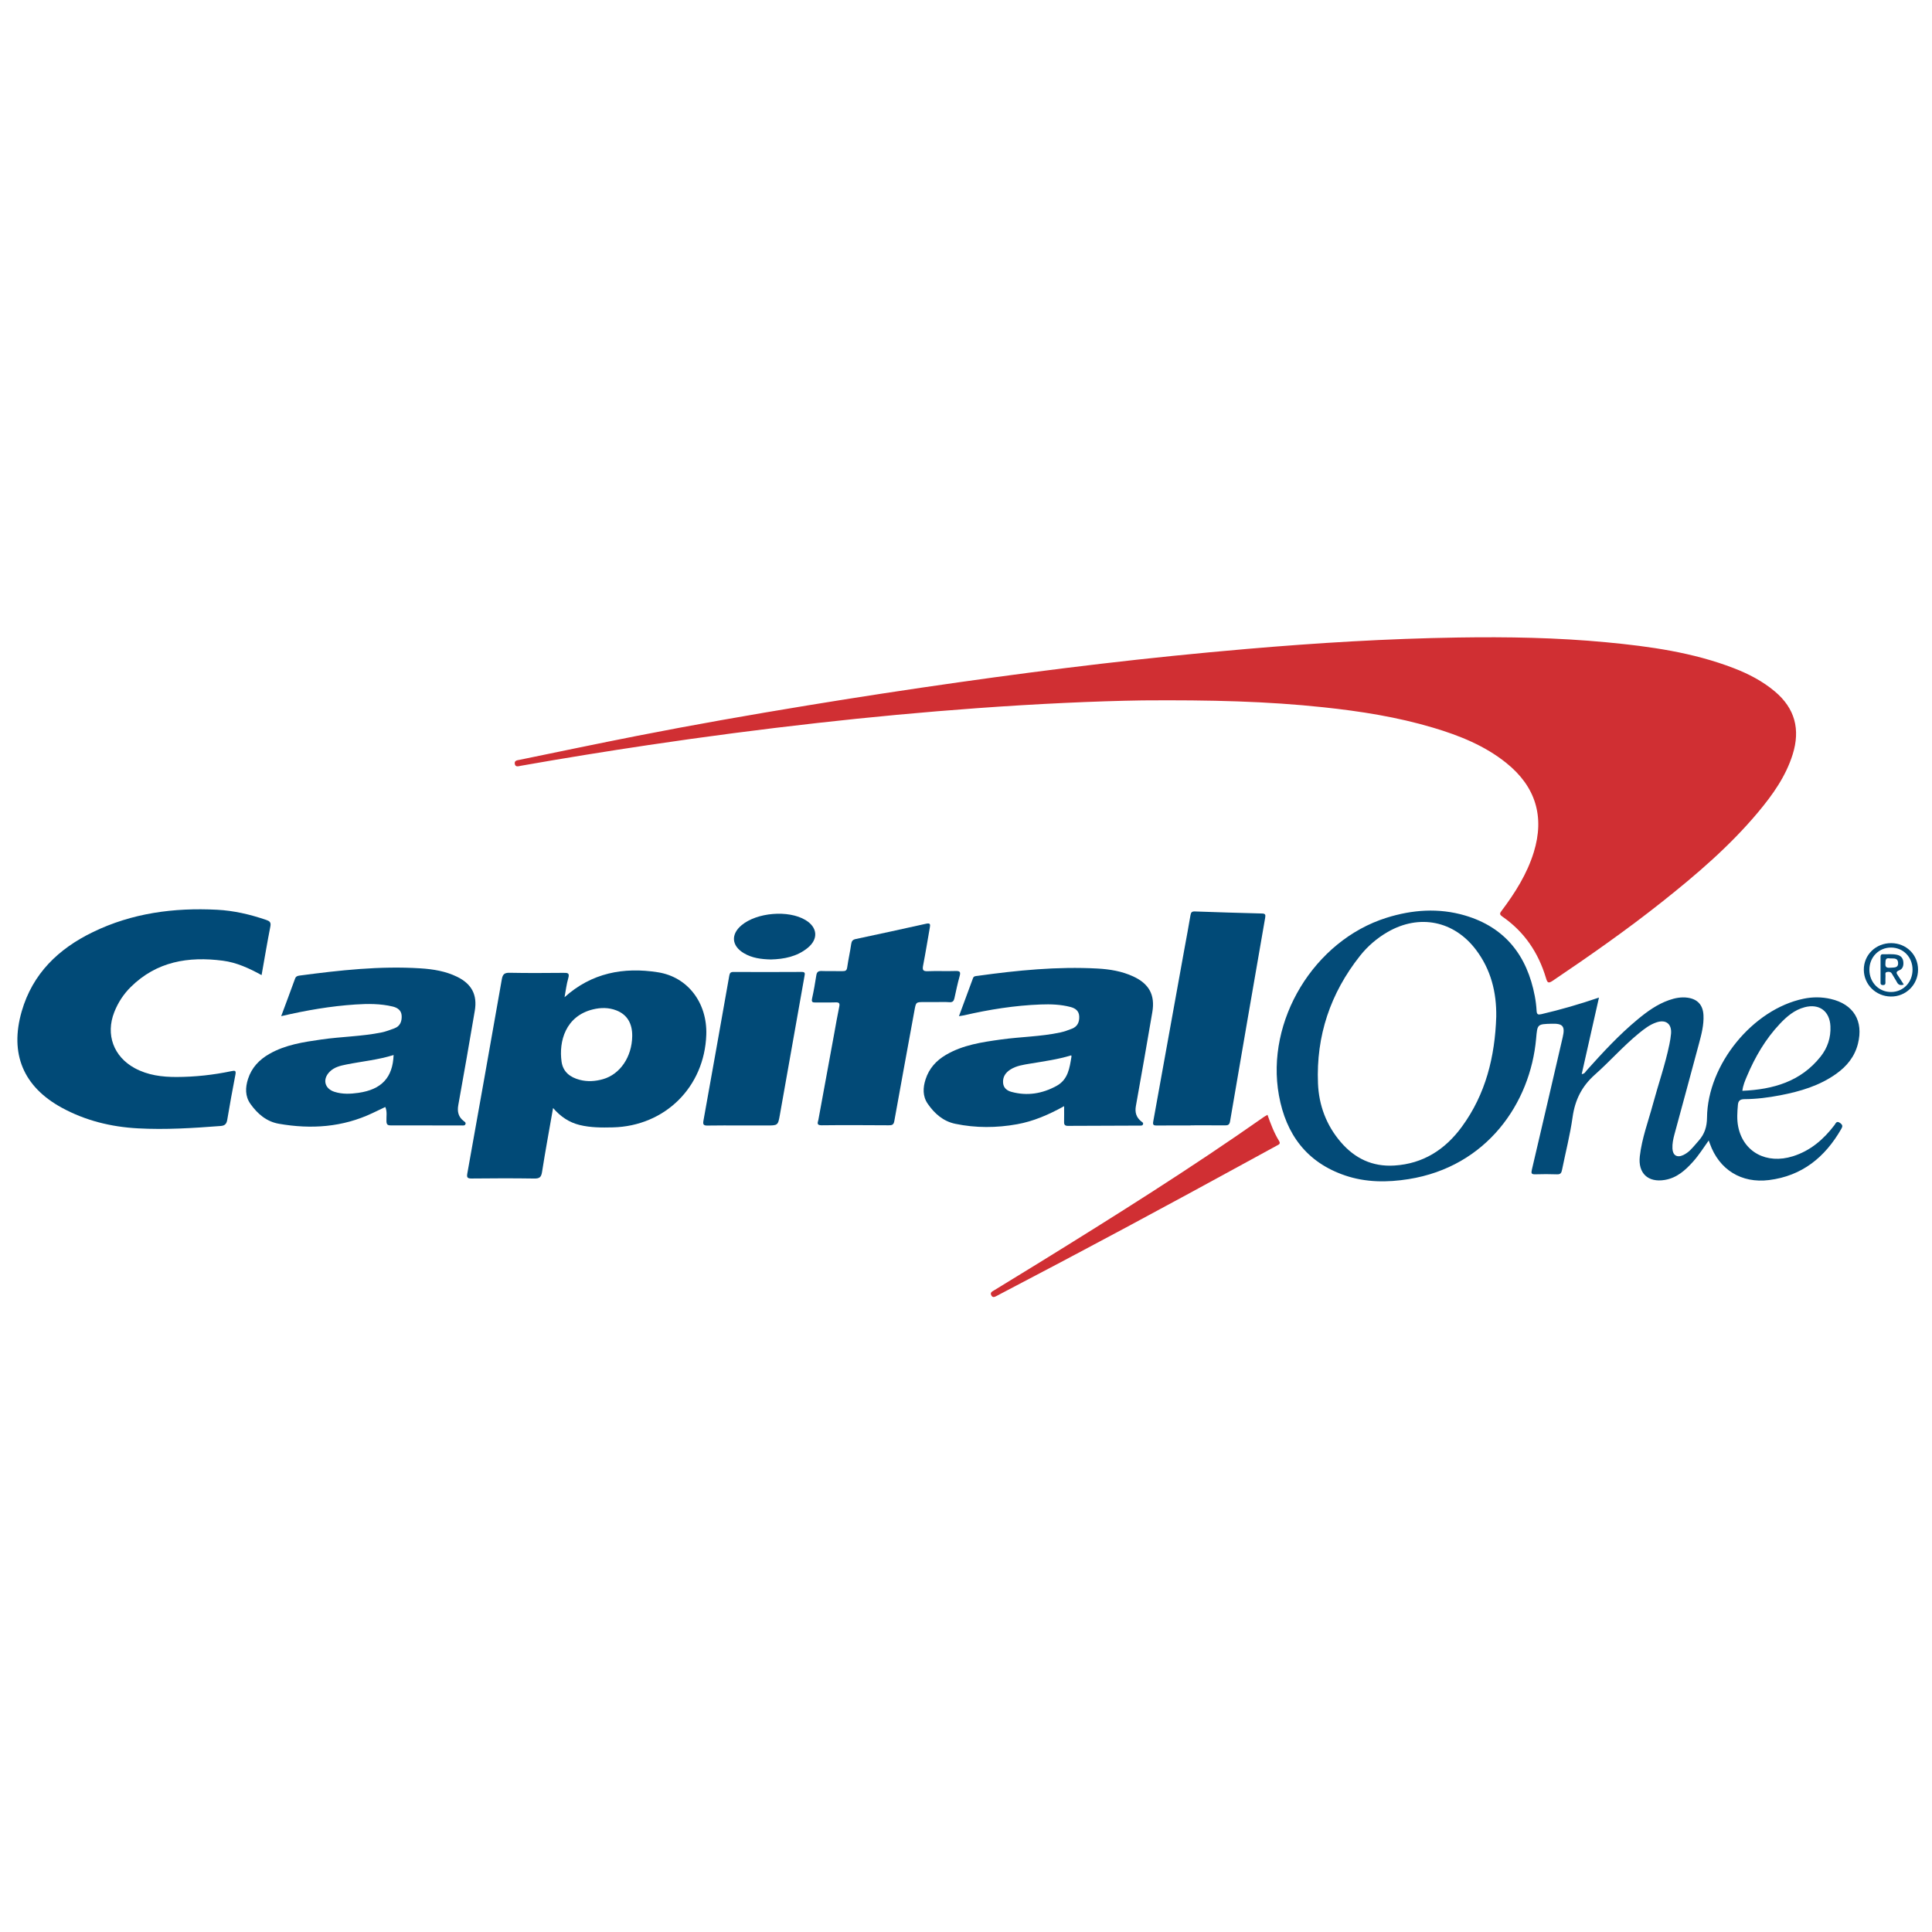
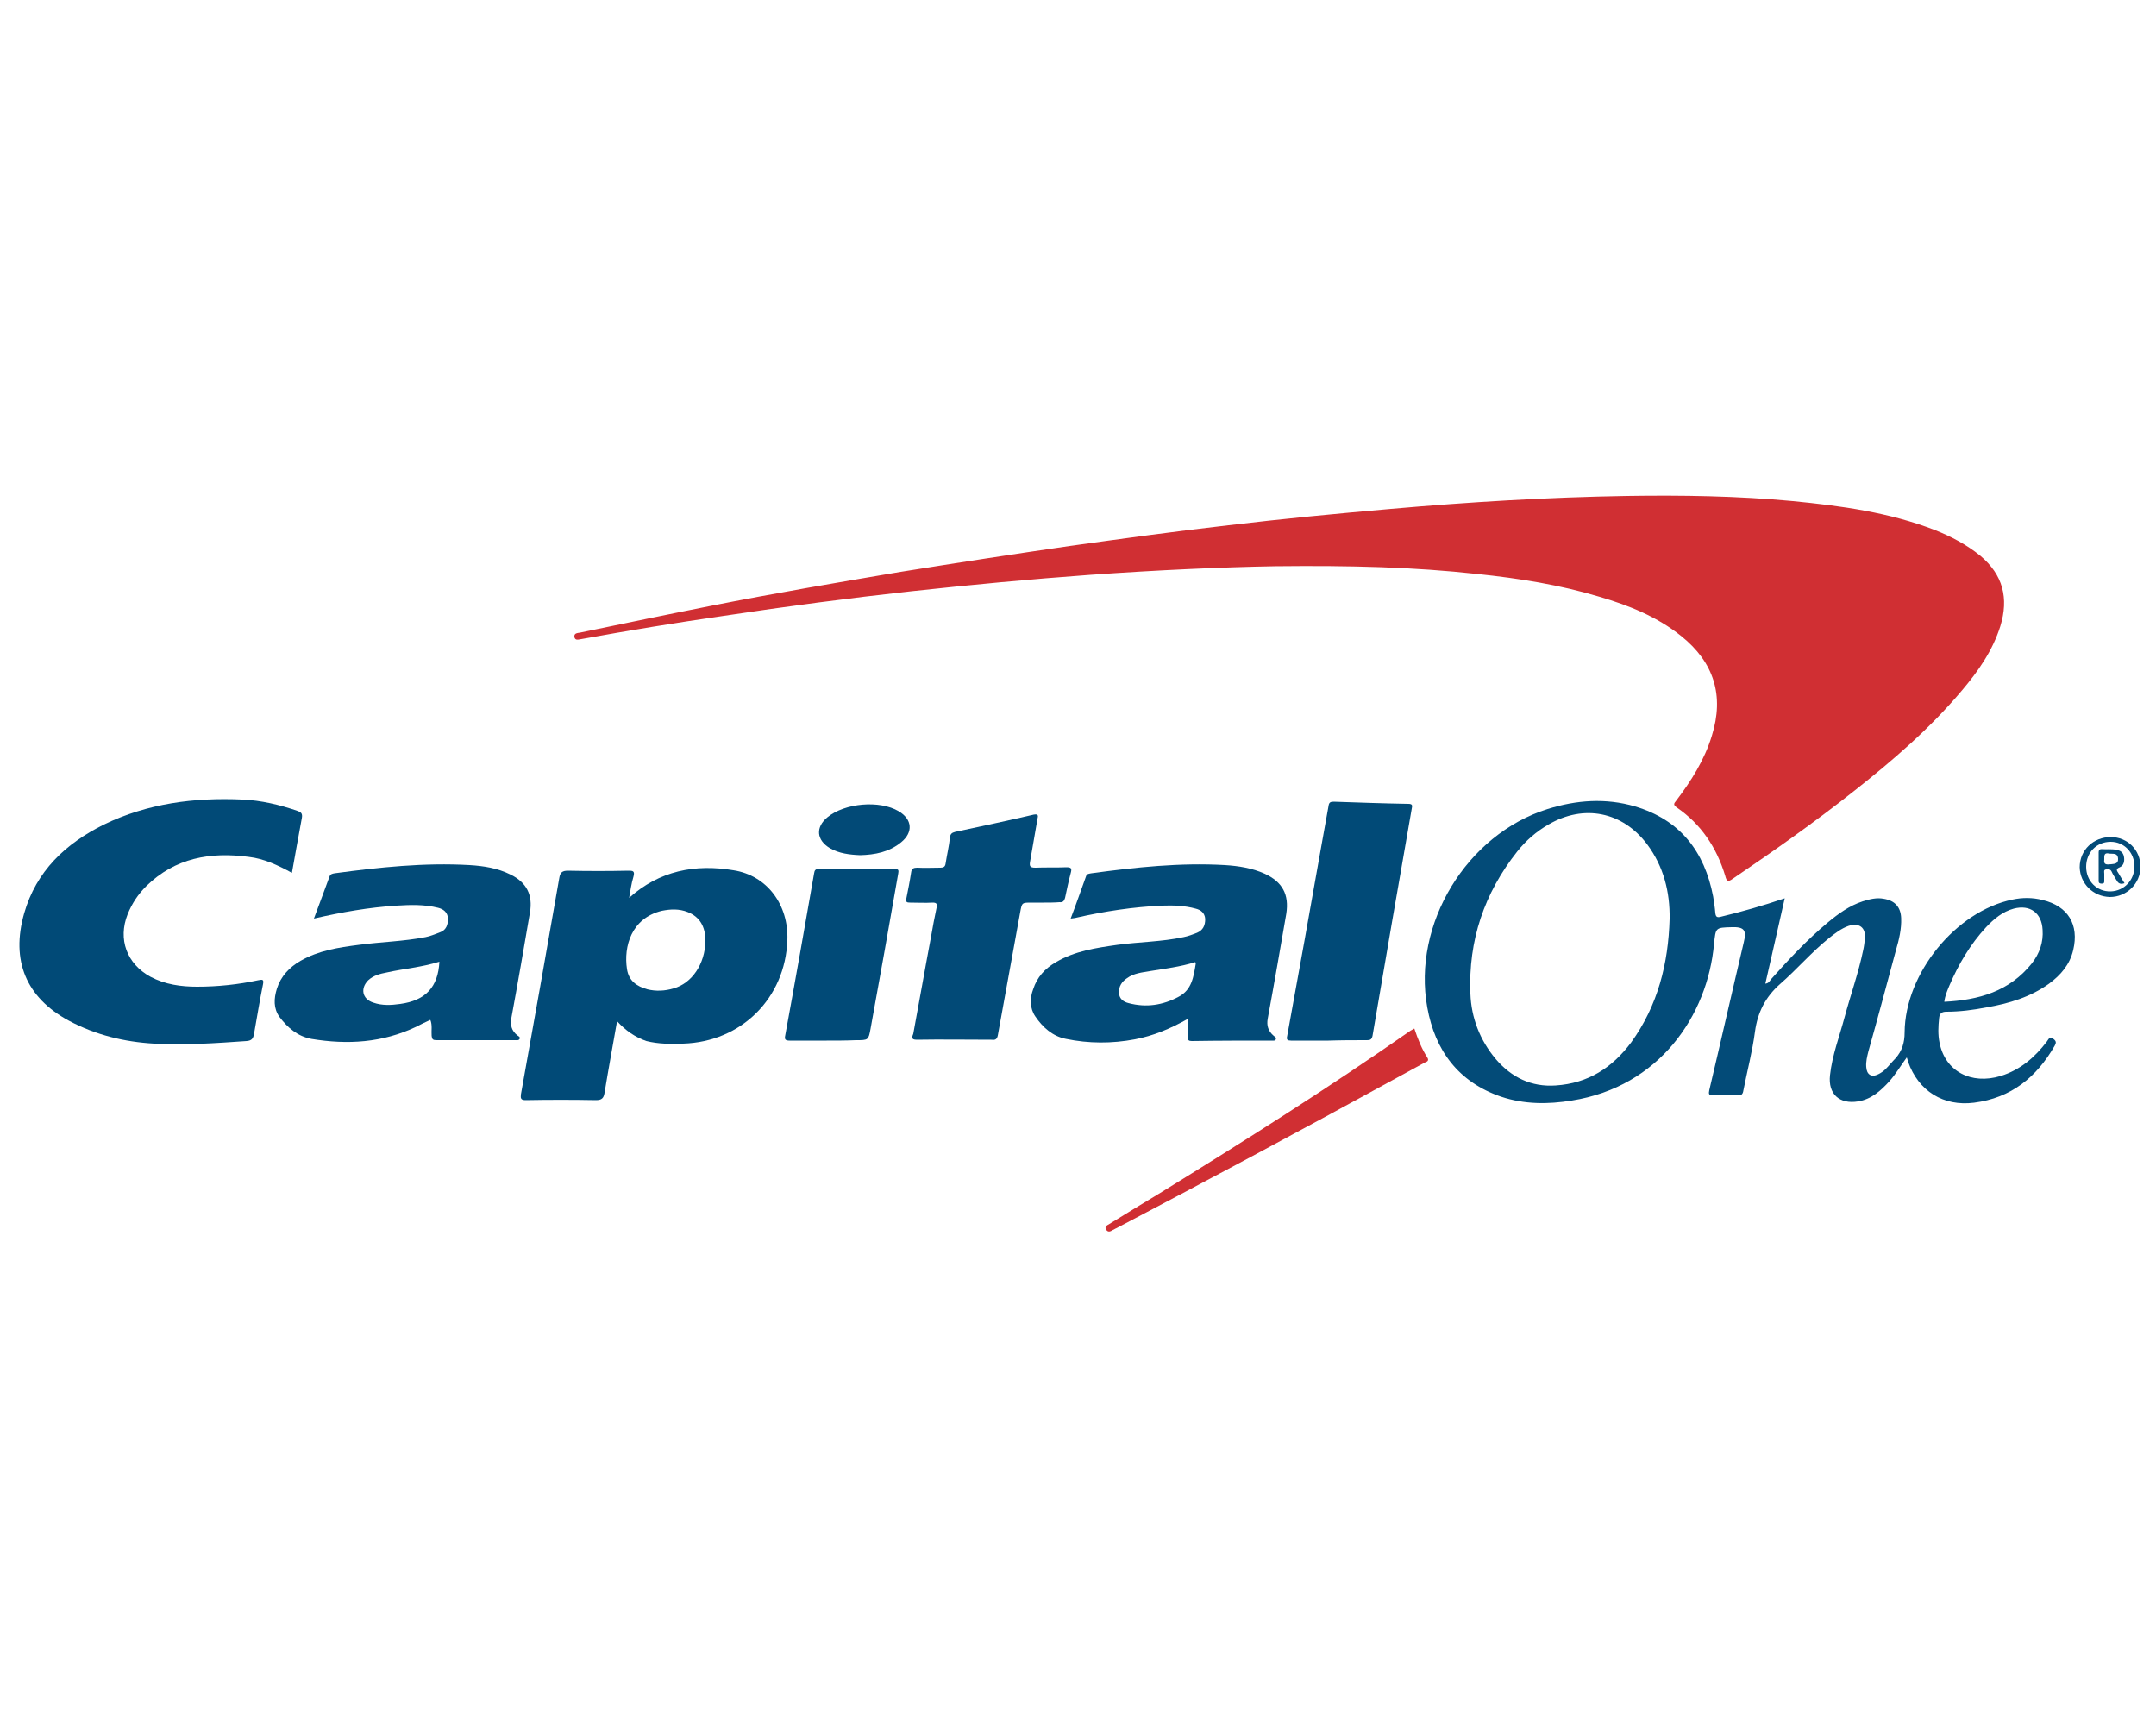
- <svg xmlns="http://www.w3.org/2000/svg" version="1.1" id="Layer_1" x="0px" y="0px" width="500px" height="500px" viewBox="0 0 500 500" style="enable-background:new 0 0 500 500;" xml:space="preserve">
+ <svg xmlns="http://www.w3.org/2000/svg" version="1.1" id="Layer_1" x="0px" y="0px" viewBox="0 0 500 400" style="enable-background:new 0 0 500 400;" xml:space="preserve">
+   <style type="text/css">
+ 	.st0{fill-rule:evenodd;clip-rule:evenodd;fill:#D02F33;}
+ 	.st1{fill-rule:evenodd;clip-rule:evenodd;fill:#034B78;}
+ 	.st2{fill-rule:evenodd;clip-rule:evenodd;fill:#014A77;}
+ 	.st3{fill-rule:evenodd;clip-rule:evenodd;fill:#024A77;}
+ </style>
  <g>
-     <path style="fill-rule:evenodd;clip-rule:evenodd;fill:#D02F33;" d="M295.689,181.263c-12.137,0.181-27.514,0.895-42.876,2.014   c-13.824,1.006-27.621,2.296-41.392,3.844c-14.527,1.632-29.022,3.524-43.483,5.68c-11.069,1.65-22.114,3.434-33.134,5.38   c-0.656,0.116-1.438,0.442-1.585-0.542c-0.128-0.851,0.715-0.889,1.279-1.004c10.105-2.077,20.204-4.193,30.326-6.184   c14.638-2.878,29.332-5.45,44.052-7.87c13.06-2.147,26.142-4.146,39.247-6.004c12.248-1.736,24.512-3.351,36.797-4.792   c12.542-1.473,25.106-2.749,37.691-3.833c18.2-1.568,36.425-2.675,54.692-2.963c12.846-0.202,25.687,0.021,38.485,1.239   c11.208,1.065,22.337,2.61,32.935,6.701c3.833,1.479,7.444,3.358,10.615,6.024c5.223,4.391,6.617,9.849,4.609,16.273   c-1.774,5.679-5.148,10.419-8.899,14.911c-7.354,8.807-16.025,16.216-24.977,23.315c-9.101,7.218-18.607,13.876-28.235,20.368   c-1.148,0.774-1.384,0.493-1.737-0.694c-1.959-6.579-5.612-12.004-11.31-15.931c-0.832-0.574-0.608-0.904-0.148-1.517   c3.483-4.639,6.562-9.51,8.294-15.106c2.862-9.258,0.469-17.032-7.096-23.11c-5.602-4.501-12.137-7.104-18.926-9.131   c-9.287-2.773-18.819-4.267-28.438-5.291C328.008,181.5,313.491,181.127,295.689,181.263z" />
-     <path style="fill-rule:evenodd;clip-rule:evenodd;fill:#034B78;" d="M442.208,295.154c-1.35,1.9-2.544,3.808-4.045,5.48   c-2.007,2.238-4.184,4.205-7.31,4.731c-4.341,0.73-6.97-1.735-6.472-6.116c0.529-4.65,2.185-9.02,3.396-13.5   c1.398-5.173,3.19-10.237,4.265-15.498c0.184-0.9,0.344-1.812,0.421-2.727c0.213-2.544-1.325-3.749-3.76-2.939   c-1.728,0.574-3.148,1.681-4.536,2.812c-4.051,3.309-7.508,7.256-11.403,10.714c-3.403,3.021-5.154,6.559-5.78,11.009   c-0.646,4.594-1.816,9.112-2.736,13.667c-0.148,0.736-0.378,1.164-1.273,1.129c-1.891-0.074-3.787-0.061-5.679-0.007   c-0.974,0.027-1.062-0.289-0.854-1.173c2.687-11.432,5.336-22.872,7.986-34.312c0.656-2.836,0.059-3.562-2.812-3.484   c-3.801,0.104-3.738,0.109-4.072,3.877c-1.479,16.637-12.726,33.13-33.032,36.345c-5.504,0.872-11.036,0.869-16.388-0.947   c-9.946-3.376-15.317-10.662-17.138-20.73c-3.495-19.326,9.102-40.085,27.86-45.972c6.673-2.094,13.497-2.58,20.256-0.599   c10.439,3.059,16.122,10.425,18.106,20.893c0.238,1.253,0.392,2.53,0.464,3.803c0.053,0.943,0.389,1.051,1.241,0.853   c4.975-1.156,9.871-2.579,14.899-4.292c-1.506,6.676-2.979,13.207-4.467,19.799c0.78-0.052,0.972-0.603,1.292-0.959   c4.169-4.652,8.402-9.238,13.23-13.229c2.449-2.023,5.012-3.879,8.055-4.947c1.562-0.548,3.154-0.862,4.813-0.635   c2.58,0.353,3.99,1.885,4.122,4.512c0.128,2.54-0.521,4.974-1.166,7.39c-2.092,7.841-4.235,15.669-6.354,23.503   c-0.32,1.187-0.568,2.388-0.511,3.629c0.082,1.772,1.19,2.467,2.813,1.688c0.634-0.304,1.242-0.731,1.745-1.223   c0.802-0.783,1.508-1.665,2.253-2.507c1.506-1.702,2.112-3.576,2.137-5.956c0.138-13.746,11.87-28.068,25.002-30.769   c2.329-0.479,4.672-0.479,7.001,0.056c5.925,1.36,8.542,5.693,7.053,11.607c-0.844,3.352-2.883,5.827-5.625,7.779   c-4.342,3.093-9.323,4.556-14.474,5.548c-3.066,0.591-6.164,0.986-9.289,1.004c-1.094,0.006-1.577,0.409-1.67,1.454   c-0.168,1.892-0.302,3.793,0.072,5.661c1.313,6.563,7.319,9.812,14.159,7.663c4.516-1.419,7.926-4.345,10.742-8.049   c0.365-0.48,0.536-1.233,1.479-0.554c0.764,0.551,0.627,0.952,0.255,1.598c-4.192,7.271-10.099,12.094-18.663,13.167   c-7.125,0.894-12.909-2.67-15.312-9.458C442.427,295.715,442.336,295.49,442.208,295.154z M387.227,263.12   c0.094-6.32-1.373-12.168-5.217-17.275c-5.69-7.561-14.69-9.376-22.885-4.645c-2.774,1.602-5.179,3.671-7.162,6.175   c-7.66,9.668-11.368,20.697-10.869,33.016c0.229,5.64,2.153,10.805,5.874,15.153c3.635,4.248,8.197,6.454,13.897,6.095   c7.484-0.472,13.149-4.148,17.459-10.031C384.523,283.145,386.891,273.436,387.227,263.12z M450.923,282.303   c7.972-0.355,15.1-2.371,20.252-8.865c1.797-2.264,2.674-4.904,2.538-7.849c-0.181-3.91-2.889-5.921-6.675-4.919   c-2.63,0.695-4.608,2.383-6.408,4.292c-3.723,3.951-6.42,8.562-8.517,13.543C451.622,279.672,451.101,280.836,450.923,282.303z" />
-     <path style="fill-rule:evenodd;clip-rule:evenodd;fill:#014A77;" d="M143.135,286.75c-1.001,5.726-2.004,11.128-2.854,16.555   c-0.211,1.348-0.656,1.72-2,1.698c-5.423-0.082-10.848-0.067-16.271-0.006c-1.122,0.013-1.234-0.376-1.066-1.313   c2.996-16.745,5.988-33.49,8.926-50.245c0.227-1.296,0.671-1.712,2.016-1.685c4.654,0.095,9.312,0.06,13.968,0.02   c1.048-0.009,1.609,0.021,1.215,1.371c-0.467,1.598-0.653,3.277-0.963,4.929c6.998-6.3,15.27-7.853,24.184-6.447   c7.753,1.223,12.775,7.961,12.497,16.166c-0.459,13.52-10.692,23.65-24.208,23.973c-2.866,0.068-5.72,0.072-8.54-0.612   C147.322,290.493,145.114,289.031,143.135,286.75z M163.618,268.162c0.048-3.319-1.333-5.605-4.121-6.681   c-1.97-0.76-4.017-0.746-6.037-0.254c-7.108,1.731-8.875,8.295-8.125,13.545c0.38,2.658,2.229,4.035,4.675,4.682   c2.022,0.534,4.058,0.401,6.058-0.171C160.49,278.02,163.541,273.512,163.618,268.162z" />
-     <path style="fill-rule:evenodd;clip-rule:evenodd;fill:#014A77;" d="M67.7,252.358c-3.289-1.809-6.501-3.272-10.034-3.731   c-8.91-1.159-17.141,0.191-23.833,6.815c-1.875,1.855-3.289,4.034-4.258,6.493c-2.284,5.798-0.185,11.533,5.302,14.506   c3.384,1.833,7.057,2.291,10.829,2.282c4.772-0.012,9.494-0.531,14.16-1.504c0.963-0.201,1.272-0.189,1.051,0.937   c-0.756,3.859-1.443,7.733-2.1,11.611c-0.175,1.034-0.549,1.548-1.695,1.636c-7.146,0.55-14.305,1.004-21.464,0.613   c-6.898-0.377-13.538-1.997-19.656-5.333c-9.983-5.444-13.536-13.99-10.393-24.918c2.829-9.832,9.553-16.244,18.468-20.56   c10.131-4.906,20.94-6.337,32.088-5.763c4.376,0.225,8.582,1.216,12.711,2.625c0.875,0.298,1.312,0.603,1.095,1.701   C69.159,243.875,68.474,248.006,67.7,252.358z" />
-     <path style="fill-rule:evenodd;clip-rule:evenodd;fill:#024A77;" d="M275.393,286.275c-4.076,2.253-7.957,3.917-12.162,4.676   c-5.334,0.962-10.68,0.993-15.999-0.11c-3.138-0.65-5.388-2.655-7.14-5.192c-1.345-1.948-1.255-4.157-0.547-6.337   c0.91-2.804,2.742-4.838,5.273-6.32c4.393-2.574,9.284-3.276,14.204-3.966c5.11-0.716,10.303-0.738,15.366-1.823   c1.04-0.223,2.059-0.594,3.052-0.985c1.433-0.563,1.932-1.74,1.861-3.199c-0.068-1.401-0.994-2.074-2.213-2.398   c-2.545-0.678-5.153-0.762-7.764-0.663c-6.712,0.252-13.314,1.302-19.85,2.813c-0.336,0.077-0.682,0.115-1.296,0.217   c1.264-3.426,2.448-6.648,3.645-9.868c0.199-0.537,0.738-0.51,1.173-0.57c10.295-1.426,20.619-2.458,31.031-1.893   c3.165,0.171,6.298,0.684,9.225,2.032c4.131,1.901,5.727,4.797,4.966,9.26c-1.381,8.105-2.803,16.204-4.253,24.298   c-0.291,1.629,0.093,2.918,1.371,3.953c0.228,0.184,0.579,0.316,0.491,0.695c-0.109,0.475-0.527,0.406-0.873,0.407   c-6.189,0.022-12.379,0.032-18.567,0.07c-0.723,0.004-1.019-0.247-1.002-0.973C275.412,289.133,275.393,287.866,275.393,286.275z    M277.25,273.118c-3.5,1.066-7.037,1.545-10.555,2.133c-1.803,0.302-3.656,0.545-5.241,1.566c-1.232,0.795-1.991,1.919-1.855,3.456   c0.114,1.299,1.004,1.985,2.153,2.3c4.098,1.121,7.979,0.478,11.672-1.537c3.016-1.645,3.38-4.644,3.872-7.577   C277.304,273.413,277.284,273.363,277.25,273.118z" />
-     <path style="fill-rule:evenodd;clip-rule:evenodd;fill:#024A77;" d="M72.77,262.982c1.264-3.402,2.445-6.544,3.588-9.7   c0.215-0.593,0.611-0.731,1.155-0.804c10.397-1.375,20.809-2.541,31.326-1.869c3.277,0.209,6.504,0.732,9.491,2.197   c3.73,1.83,5.241,4.656,4.548,8.763c-1.375,8.155-2.812,16.302-4.275,24.443c-0.301,1.677,0.021,3.03,1.378,4.091   c0.282,0.221,0.654,0.417,0.469,0.847c-0.175,0.407-0.595,0.319-0.944,0.319c-6.137-0.01-12.274-0.034-18.411-0.021   c-0.786,0.001-1.047-0.238-1.082-1.04c-0.054-1.239,0.242-2.517-0.298-3.718c-1.097,0.521-2.192,1.046-3.29,1.566   c-7.769,3.688-15.907,4.23-24.254,2.772c-3.211-0.562-5.53-2.57-7.354-5.134c-1.414-1.988-1.346-4.242-0.627-6.469   c0.94-2.913,2.891-4.977,5.533-6.482c4.188-2.389,8.824-3.057,13.485-3.729c5.159-0.743,10.401-0.777,15.52-1.816   c1.141-0.231,2.247-0.663,3.345-1.068c1.466-0.543,1.929-1.755,1.881-3.187c-0.05-1.477-1.08-2.156-2.347-2.458   c-3.166-0.754-6.384-0.737-9.61-0.525C85.614,260.38,79.332,261.451,72.77,262.982z M101.863,273.039   c-4.061,1.265-8.184,1.645-12.224,2.453c-1.551,0.312-3.103,0.668-4.288,1.84c-1.95,1.93-1.39,4.401,1.208,5.231   c2.039,0.651,4.131,0.562,6.214,0.263C98.738,281.968,101.644,278.889,101.863,273.039z" />
-     <path style="fill-rule:evenodd;clip-rule:evenodd;fill:#024A77;" d="M242.008,259.34c-0.92,0-1.841,0.007-2.761-0.001   c-2.213-0.019-2.188-0.018-2.593,2.208c-1.738,9.542-3.509,19.078-5.215,28.627c-0.178,0.996-0.678,1.053-1.469,1.049   c-5.778-0.027-11.557-0.075-17.334-0.001c-1.466,0.019-0.951-0.793-0.834-1.437c1.359-7.483,2.741-14.963,4.118-22.443   c0.416-2.26,0.795-4.526,1.27-6.773c0.186-0.881,0.029-1.189-0.919-1.156c-1.737,0.062-3.478-0.009-5.215,0.029   c-0.785,0.018-1.09-0.122-0.891-1.026c0.44-1.993,0.788-4.008,1.101-6.025c0.141-0.904,0.563-1.128,1.432-1.094   c1.787,0.07,3.579-0.004,5.368,0.033c0.726,0.015,1.072-0.157,1.187-0.968c0.287-2.021,0.751-4.016,1.035-6.037   c0.11-0.788,0.406-1.14,1.164-1.302c6.088-1.301,12.176-2.606,18.25-3.969c1.107-0.249,1.069,0.236,0.933,1.005   c-0.576,3.268-1.101,6.546-1.733,9.804c-0.217,1.12-0.067,1.538,1.2,1.484c2.399-0.102,4.808,0.032,7.208-0.055   c1.186-0.043,1.328,0.312,1.033,1.367c-0.521,1.865-0.918,3.767-1.333,5.66c-0.163,0.743-0.455,1.115-1.32,1.047   C244.469,259.269,243.236,259.341,242.008,259.34z" />
-     <path style="fill-rule:evenodd;clip-rule:evenodd;fill:#014A77;" d="M308.105,291.271c-2.917,0-5.833-0.021-8.749,0.014   c-0.805,0.01-1.06-0.159-0.9-1.035c2.698-14.827,5.362-29.66,8.037-44.491c0.535-2.966,1.115-5.925,1.6-8.899   c0.126-0.773,0.384-1.004,1.157-0.977c5.778,0.205,11.557,0.386,17.337,0.529c0.879,0.021,0.975,0.311,0.838,1.096   c-3.053,17.566-6.089,35.137-9.09,52.713c-0.154,0.901-0.562,1.032-1.326,1.025c-2.968-0.027-5.936-0.012-8.903-0.012   C308.105,291.246,308.105,291.259,308.105,291.271z" />
-     <path style="fill-rule:evenodd;clip-rule:evenodd;fill:#014A77;" d="M191.686,291.271c-2.865,0-5.73-0.04-8.594,0.022   c-1.002,0.021-1.217-0.278-1.046-1.23c2.252-12.517,4.481-25.037,6.691-37.561c0.12-0.677,0.334-0.961,1.058-0.958   c5.883,0.022,11.767,0.032,17.649-0.008c0.986-0.007,0.882,0.383,0.753,1.099c-2.137,11.967-4.238,23.939-6.37,35.906   c-0.487,2.736-0.525,2.729-3.389,2.729C196.188,291.271,193.937,291.271,191.686,291.271z" />
-     <path style="fill-rule:evenodd;clip-rule:evenodd;fill:#D02F33;" d="M328.024,288.514c0.838,2.365,1.698,4.657,2.985,6.744   c0.496,0.805-0.092,0.96-0.571,1.223c-2.194,1.202-4.394,2.396-6.588,3.598c-21.541,11.798-43.171,23.431-64.946,34.792   c-0.271,0.142-0.536,0.298-0.812,0.43c-0.54,0.259-1.145,0.729-1.562-0.107c-0.36-0.725,0.293-0.979,0.757-1.265   c3.918-2.406,7.849-4.791,11.759-7.208c19.605-12.113,39.121-24.365,57.988-37.617C327.322,288.9,327.641,288.74,328.024,288.514z" />
-     <path style="fill-rule:evenodd;clip-rule:evenodd;fill:#024A77;" d="M199.529,248.309c-2.524-0.057-4.889-0.357-7.021-1.627   c-3.178-1.894-3.423-4.862-0.603-7.225c3.974-3.327,12.107-4.001,16.527-1.369c3.154,1.877,3.434,4.912,0.593,7.229   C206.243,247.587,202.907,248.216,199.529,248.309z" />
-     <path style="fill-rule:evenodd;clip-rule:evenodd;fill:#034B78;" d="M489.451,244.081c3.914,0.016,6.941,3.013,6.94,6.87   c-0.001,3.898-3.17,7.016-7.063,6.951c-3.884-0.065-6.947-3.105-6.973-6.919C482.329,247.112,485.462,244.065,489.451,244.081z    M483.796,251.012c0.025,3.284,2.519,5.781,5.706,5.715c3.126-0.064,5.471-2.553,5.462-5.796c-0.009-3.233-2.39-5.683-5.542-5.702   C486.229,245.208,483.771,247.736,483.796,251.012z" />
-     <path style="fill-rule:evenodd;clip-rule:evenodd;fill:#034B78;" d="M492.697,254.799c-0.908,0.31-1.418,0.073-1.787-0.633   c-0.378-0.722-0.864-1.388-1.247-2.107c-0.305-0.575-0.778-0.61-1.3-0.511c-0.611,0.115-0.373,0.636-0.396,0.999   c-0.038,0.611-0.018,1.227-0.019,1.84c-0.001,0.379-0.193,0.539-0.565,0.548c-0.412,0.01-0.701-0.082-0.7-0.573   c0.003-2.25,0-4.499-0.001-6.749c-0.001-0.423,0.163-0.68,0.63-0.66c1.222,0.053,2.45-0.129,3.665,0.156   c0.976,0.229,1.5,0.841,1.601,1.807c0.097,0.928-0.118,1.843-1.036,2.188c-1.025,0.386-0.732,0.82-0.311,1.43   C491.723,253.243,492.172,253.982,492.697,254.799z M489.647,250.426c0.616-0.061,1.68,0.041,1.583-1.253   c-0.109-1.48-1.365-1.024-2.246-1.154c-1.145-0.168-0.977,0.628-1.042,1.35C487.828,250.622,488.642,250.474,489.647,250.426z" />
+     <path class="st0" d="M295.7,131.3c-12.1,0.2-27.5,0.9-42.9,2c-13.8,1-27.6,2.3-41.4,3.8c-14.5,1.6-29,3.5-43.5,5.7   c-11.1,1.6-22.1,3.4-33.1,5.4c-0.7,0.1-1.4,0.4-1.6-0.5c-0.1-0.9,0.7-0.9,1.3-1c10.1-2.1,20.2-4.2,30.3-6.2   c14.6-2.9,29.3-5.4,44.1-7.9c13.1-2.1,26.1-4.1,39.2-6c12.2-1.7,24.5-3.4,36.8-4.8c12.5-1.5,25.1-2.7,37.7-3.8   c18.2-1.6,36.4-2.7,54.7-3c12.8-0.2,25.7,0,38.5,1.2c11.2,1.1,22.3,2.6,32.9,6.7c3.8,1.5,7.4,3.4,10.6,6c5.2,4.4,6.6,9.8,4.6,16.3   c-1.8,5.7-5.1,10.4-8.9,14.9c-7.4,8.8-16,16.2-25,23.3c-9.1,7.2-18.6,13.9-28.2,20.4c-1.1,0.8-1.4,0.5-1.7-0.7   c-2-6.6-5.6-12-11.3-15.9c-0.8-0.6-0.6-0.9-0.1-1.5c3.5-4.6,6.6-9.5,8.3-15.1c2.9-9.3,0.5-17-7.1-23.1c-5.6-4.5-12.1-7.1-18.9-9.1   c-9.3-2.8-18.8-4.3-28.4-5.3C328,131.5,313.5,131.1,295.7,131.3z" />
+     <path class="st1" d="M442.2,245.2c-1.4,1.9-2.5,3.8-4,5.5c-2,2.2-4.2,4.2-7.3,4.7c-4.3,0.7-7-1.7-6.5-6.1c0.5-4.6,2.2-9,3.4-13.5   c1.4-5.2,3.2-10.2,4.3-15.5c0.2-0.9,0.3-1.8,0.4-2.7c0.2-2.5-1.3-3.7-3.8-2.9c-1.7,0.6-3.1,1.7-4.5,2.8c-4.1,3.3-7.5,7.3-11.4,10.7   c-3.4,3-5.2,6.6-5.8,11c-0.6,4.6-1.8,9.1-2.7,13.7c-0.1,0.7-0.4,1.2-1.3,1.1c-1.9-0.1-3.8-0.1-5.7,0c-1,0-1.1-0.3-0.9-1.2   c2.7-11.4,5.3-22.9,8-34.3c0.7-2.8,0.1-3.6-2.8-3.5c-3.8,0.1-3.7,0.1-4.1,3.9c-1.5,16.6-12.7,33.1-33,36.3   c-5.5,0.9-11,0.9-16.4-0.9c-9.9-3.4-15.3-10.7-17.1-20.7c-3.5-19.3,9.1-40.1,27.9-46c6.7-2.1,13.5-2.6,20.3-0.6   c10.4,3.1,16.1,10.4,18.1,20.9c0.2,1.3,0.4,2.5,0.5,3.8c0.1,0.9,0.4,1.1,1.2,0.9c5-1.2,9.9-2.6,14.9-4.3c-1.5,6.7-3,13.2-4.5,19.8   c0.8-0.1,1-0.6,1.3-1c4.2-4.7,8.4-9.2,13.2-13.2c2.4-2,5-3.9,8.1-4.9c1.6-0.5,3.2-0.9,4.8-0.6c2.6,0.4,4,1.9,4.1,4.5   c0.1,2.5-0.5,5-1.2,7.4c-2.1,7.8-4.2,15.7-6.4,23.5c-0.3,1.2-0.6,2.4-0.5,3.6c0.1,1.8,1.2,2.5,2.8,1.7c0.6-0.3,1.2-0.7,1.7-1.2   c0.8-0.8,1.5-1.7,2.3-2.5c1.5-1.7,2.1-3.6,2.1-6c0.1-13.7,11.9-28.1,25-30.8c2.3-0.5,4.7-0.5,7,0.1c5.9,1.4,8.5,5.7,7.1,11.6   c-0.8,3.4-2.9,5.8-5.6,7.8c-4.3,3.1-9.3,4.6-14.5,5.5c-3.1,0.6-6.2,1-9.3,1c-1.1,0-1.6,0.4-1.7,1.5c-0.2,1.9-0.3,3.8,0.1,5.7   c1.3,6.6,7.3,9.8,14.2,7.7c4.5-1.4,7.9-4.3,10.7-8c0.4-0.5,0.5-1.2,1.5-0.6c0.8,0.6,0.6,1,0.3,1.6c-4.2,7.3-10.1,12.1-18.7,13.2   c-7.1,0.9-12.9-2.7-15.3-9.5C442.4,245.7,442.3,245.5,442.2,245.2z M387.2,213.1c0.1-6.3-1.4-12.2-5.2-17.3   c-5.7-7.6-14.7-9.4-22.9-4.6c-2.8,1.6-5.2,3.7-7.2,6.2c-7.7,9.7-11.4,20.7-10.9,33c0.2,5.6,2.2,10.8,5.9,15.2   c3.6,4.2,8.2,6.5,13.9,6.1c7.5-0.5,13.1-4.1,17.5-10C384.5,233.1,386.9,223.4,387.2,213.1z M450.9,232.3c8-0.4,15.1-2.4,20.3-8.9   c1.8-2.3,2.7-4.9,2.5-7.8c-0.2-3.9-2.9-5.9-6.7-4.9c-2.6,0.7-4.6,2.4-6.4,4.3c-3.7,4-6.4,8.6-8.5,13.5   C451.6,229.7,451.1,230.8,450.9,232.3z" />
+     <path class="st2" d="M143.1,236.8c-1,5.7-2,11.1-2.9,16.6c-0.2,1.3-0.7,1.7-2,1.7c-5.4-0.1-10.8-0.1-16.3,0c-1.1,0-1.2-0.4-1.1-1.3   c3-16.7,6-33.5,8.9-50.2c0.2-1.3,0.7-1.7,2-1.7c4.7,0.1,9.3,0.1,14,0c1,0,1.6,0,1.2,1.4c-0.5,1.6-0.7,3.3-1,4.9   c7-6.3,15.3-7.9,24.2-6.4c7.8,1.2,12.8,8,12.5,16.2c-0.5,13.5-10.7,23.6-24.2,24c-2.9,0.1-5.7,0.1-8.5-0.6   C147.3,240.5,145.1,239,143.1,236.8z M163.6,218.2c0-3.3-1.3-5.6-4.1-6.7c-2-0.8-4-0.7-6-0.3c-7.1,1.7-8.9,8.3-8.1,13.5   c0.4,2.7,2.2,4,4.7,4.7c2,0.5,4.1,0.4,6.1-0.2C160.5,228,163.5,223.5,163.6,218.2z" />
+     <path class="st2" d="M67.7,202.4c-3.3-1.8-6.5-3.3-10-3.7c-8.9-1.2-17.1,0.2-23.8,6.8c-1.9,1.9-3.3,4-4.3,6.5   c-2.3,5.8-0.2,11.5,5.3,14.5c3.4,1.8,7.1,2.3,10.8,2.3c4.8,0,9.5-0.5,14.2-1.5c1-0.2,1.3-0.2,1.1,0.9c-0.8,3.9-1.4,7.7-2.1,11.6   c-0.2,1-0.5,1.5-1.7,1.6c-7.1,0.5-14.3,1-21.5,0.6c-6.9-0.4-13.5-2-19.7-5.3c-10-5.4-13.5-14-10.4-24.9c2.8-9.8,9.6-16.2,18.5-20.6   c10.1-4.9,20.9-6.3,32.1-5.8c4.4,0.2,8.6,1.2,12.7,2.6c0.9,0.3,1.3,0.6,1.1,1.7C69.2,193.9,68.5,198,67.7,202.4z" />
+     <path class="st3" d="M275.4,236.3c-4.1,2.3-8,3.9-12.2,4.7c-5.3,1-10.7,1-16-0.1c-3.1-0.6-5.4-2.7-7.1-5.2   c-1.3-1.9-1.3-4.2-0.5-6.3c0.9-2.8,2.7-4.8,5.3-6.3c4.4-2.6,9.3-3.3,14.2-4c5.1-0.7,10.3-0.7,15.4-1.8c1-0.2,2.1-0.6,3.1-1   c1.4-0.6,1.9-1.7,1.9-3.2c-0.1-1.4-1-2.1-2.2-2.4c-2.5-0.7-5.2-0.8-7.8-0.7c-6.7,0.3-13.3,1.3-19.9,2.8c-0.3,0.1-0.7,0.1-1.3,0.2   c1.3-3.4,2.4-6.6,3.6-9.9c0.2-0.5,0.7-0.5,1.2-0.6c10.3-1.4,20.6-2.5,31-1.9c3.2,0.2,6.3,0.7,9.2,2c4.1,1.9,5.7,4.8,5,9.3   c-1.4,8.1-2.8,16.2-4.3,24.3c-0.3,1.6,0.1,2.9,1.4,4c0.2,0.2,0.6,0.3,0.5,0.7c-0.1,0.5-0.5,0.4-0.9,0.4c-6.2,0-12.4,0-18.6,0.1   c-0.7,0-1-0.2-1-1C275.4,239.1,275.4,237.9,275.4,236.3z M277.2,223.1c-3.5,1.1-7,1.5-10.6,2.1c-1.8,0.3-3.7,0.5-5.2,1.6   c-1.2,0.8-2,1.9-1.9,3.5c0.1,1.3,1,2,2.2,2.3c4.1,1.1,8,0.5,11.7-1.5c3-1.6,3.4-4.6,3.9-7.6C277.3,223.4,277.3,223.4,277.2,223.1z" />
+     <path class="st3" d="M72.8,213c1.3-3.4,2.4-6.5,3.6-9.7c0.2-0.6,0.6-0.7,1.2-0.8c10.4-1.4,20.8-2.5,31.3-1.9   c3.3,0.2,6.5,0.7,9.5,2.2c3.7,1.8,5.2,4.7,4.5,8.8c-1.4,8.2-2.8,16.3-4.3,24.4c-0.3,1.7,0,3,1.4,4.1c0.3,0.2,0.7,0.4,0.5,0.8   c-0.2,0.4-0.6,0.3-0.9,0.3c-6.1,0-12.3,0-18.4,0c-0.8,0-1-0.2-1.1-1c-0.1-1.2,0.2-2.5-0.3-3.7c-1.1,0.5-2.2,1-3.3,1.6   c-7.8,3.7-15.9,4.2-24.3,2.8c-3.2-0.6-5.5-2.6-7.4-5.1c-1.4-2-1.3-4.2-0.6-6.5c0.9-2.9,2.9-5,5.5-6.5c4.2-2.4,8.8-3.1,13.5-3.7   c5.2-0.7,10.4-0.8,15.5-1.8c1.1-0.2,2.2-0.7,3.3-1.1c1.5-0.5,1.9-1.8,1.9-3.2c-0.1-1.5-1.1-2.2-2.3-2.5c-3.2-0.8-6.4-0.7-9.6-0.5   C85.6,210.4,79.3,211.5,72.8,213z M101.9,223c-4.1,1.3-8.2,1.6-12.2,2.5c-1.6,0.3-3.1,0.7-4.3,1.8c-1.9,1.9-1.4,4.4,1.2,5.2   c2,0.7,4.1,0.6,6.2,0.3C98.7,232,101.6,228.9,101.9,223z" />
+     <path class="st3" d="M242,209.3c-0.9,0-1.8,0-2.8,0c-2.2,0-2.2,0-2.6,2.2c-1.7,9.5-3.5,19.1-5.2,28.6c-0.2,1-0.7,1.1-1.5,1   c-5.8,0-11.6-0.1-17.3,0c-1.5,0-1-0.8-0.8-1.4c1.4-7.5,2.7-15,4.1-22.4c0.4-2.3,0.8-4.5,1.3-6.8c0.2-0.9,0-1.2-0.9-1.2   c-1.7,0.1-3.5,0-5.2,0c-0.8,0-1.1-0.1-0.9-1c0.4-2,0.8-4,1.1-6c0.1-0.9,0.6-1.1,1.4-1.1c1.8,0.1,3.6,0,5.4,0c0.7,0,1.1-0.2,1.2-1   c0.3-2,0.8-4,1-6c0.1-0.8,0.4-1.1,1.2-1.3c6.1-1.3,12.2-2.6,18.2-4c1.1-0.2,1.1,0.2,0.9,1c-0.6,3.3-1.1,6.5-1.7,9.8   c-0.2,1.1-0.1,1.5,1.2,1.5c2.4-0.1,4.8,0,7.2-0.1c1.2,0,1.3,0.3,1,1.4c-0.5,1.9-0.9,3.8-1.3,5.7c-0.2,0.7-0.5,1.1-1.3,1   C244.5,209.3,243.2,209.3,242,209.3z" />
+     <path class="st2" d="M308.1,241.3c-2.9,0-5.8,0-8.7,0c-0.8,0-1.1-0.2-0.9-1c2.7-14.8,5.4-29.7,8-44.5c0.5-3,1.1-5.9,1.6-8.9   c0.1-0.8,0.4-1,1.2-1c5.8,0.2,11.6,0.4,17.3,0.5c0.9,0,1,0.3,0.8,1.1c-3.1,17.6-6.1,35.1-9.1,52.7c-0.2,0.9-0.6,1-1.3,1   C314,241.2,311.1,241.2,308.1,241.3C308.1,241.2,308.1,241.3,308.1,241.3z" />
+     <path class="st2" d="M191.7,241.3c-2.9,0-5.7,0-8.6,0c-1,0-1.2-0.3-1-1.2c2.3-12.5,4.5-25,6.7-37.6c0.1-0.7,0.3-1,1.1-1   c5.9,0,11.8,0,17.6,0c1,0,0.9,0.4,0.8,1.1c-2.1,12-4.2,23.9-6.4,35.9c-0.5,2.7-0.5,2.7-3.4,2.7   C196.2,241.3,193.9,241.3,191.7,241.3z" />
+     <path class="st0" d="M328,238.5c0.8,2.4,1.7,4.7,3,6.7c0.5,0.8-0.1,1-0.6,1.2c-2.2,1.2-4.4,2.4-6.6,3.6   c-21.5,11.8-43.2,23.4-64.9,34.8c-0.3,0.1-0.5,0.3-0.8,0.4c-0.5,0.3-1.1,0.7-1.6-0.1c-0.4-0.7,0.3-1,0.8-1.3   c3.9-2.4,7.8-4.8,11.8-7.2c19.6-12.1,39.1-24.4,58-37.6C327.3,238.9,327.6,238.7,328,238.5z" />
+     <path class="st3" d="M199.5,198.3c-2.5-0.1-4.9-0.4-7-1.6c-3.2-1.9-3.4-4.9-0.6-7.2c4-3.3,12.1-4,16.5-1.4c3.2,1.9,3.4,4.9,0.6,7.2   C206.2,197.6,202.9,198.2,199.5,198.3z" />
+     <path class="st1" d="M489.5,194.1c3.9,0,6.9,3,6.9,6.9c0,3.9-3.2,7-7.1,7c-3.9-0.1-6.9-3.1-7-6.9   C482.3,197.1,485.5,194.1,489.5,194.1z M483.8,201c0,3.3,2.5,5.8,5.7,5.7c3.1-0.1,5.5-2.6,5.5-5.8c0-3.2-2.4-5.7-5.5-5.7   C486.2,195.2,483.8,197.7,483.8,201z" />
+     <path class="st1" d="M492.7,204.8c-0.9,0.3-1.4,0.1-1.8-0.6c-0.4-0.7-0.9-1.4-1.2-2.1c-0.3-0.6-0.8-0.6-1.3-0.5   c-0.6,0.1-0.4,0.6-0.4,1c0,0.6,0,1.2,0,1.8c0,0.4-0.2,0.5-0.6,0.5c-0.4,0-0.7-0.1-0.7-0.6c0-2.2,0-4.5,0-6.7c0-0.4,0.2-0.7,0.6-0.7   c1.2,0.1,2.5-0.1,3.7,0.2c1,0.2,1.5,0.8,1.6,1.8c0.1,0.9-0.1,1.8-1,2.2c-1,0.4-0.7,0.8-0.3,1.4C491.7,203.2,492.2,204,492.7,204.8z    M489.6,200.4c0.6-0.1,1.7,0,1.6-1.3c-0.1-1.5-1.4-1-2.2-1.2c-1.1-0.2-1,0.6-1,1.4C487.8,200.6,488.6,200.5,489.6,200.4z" />
  </g>
</svg>
